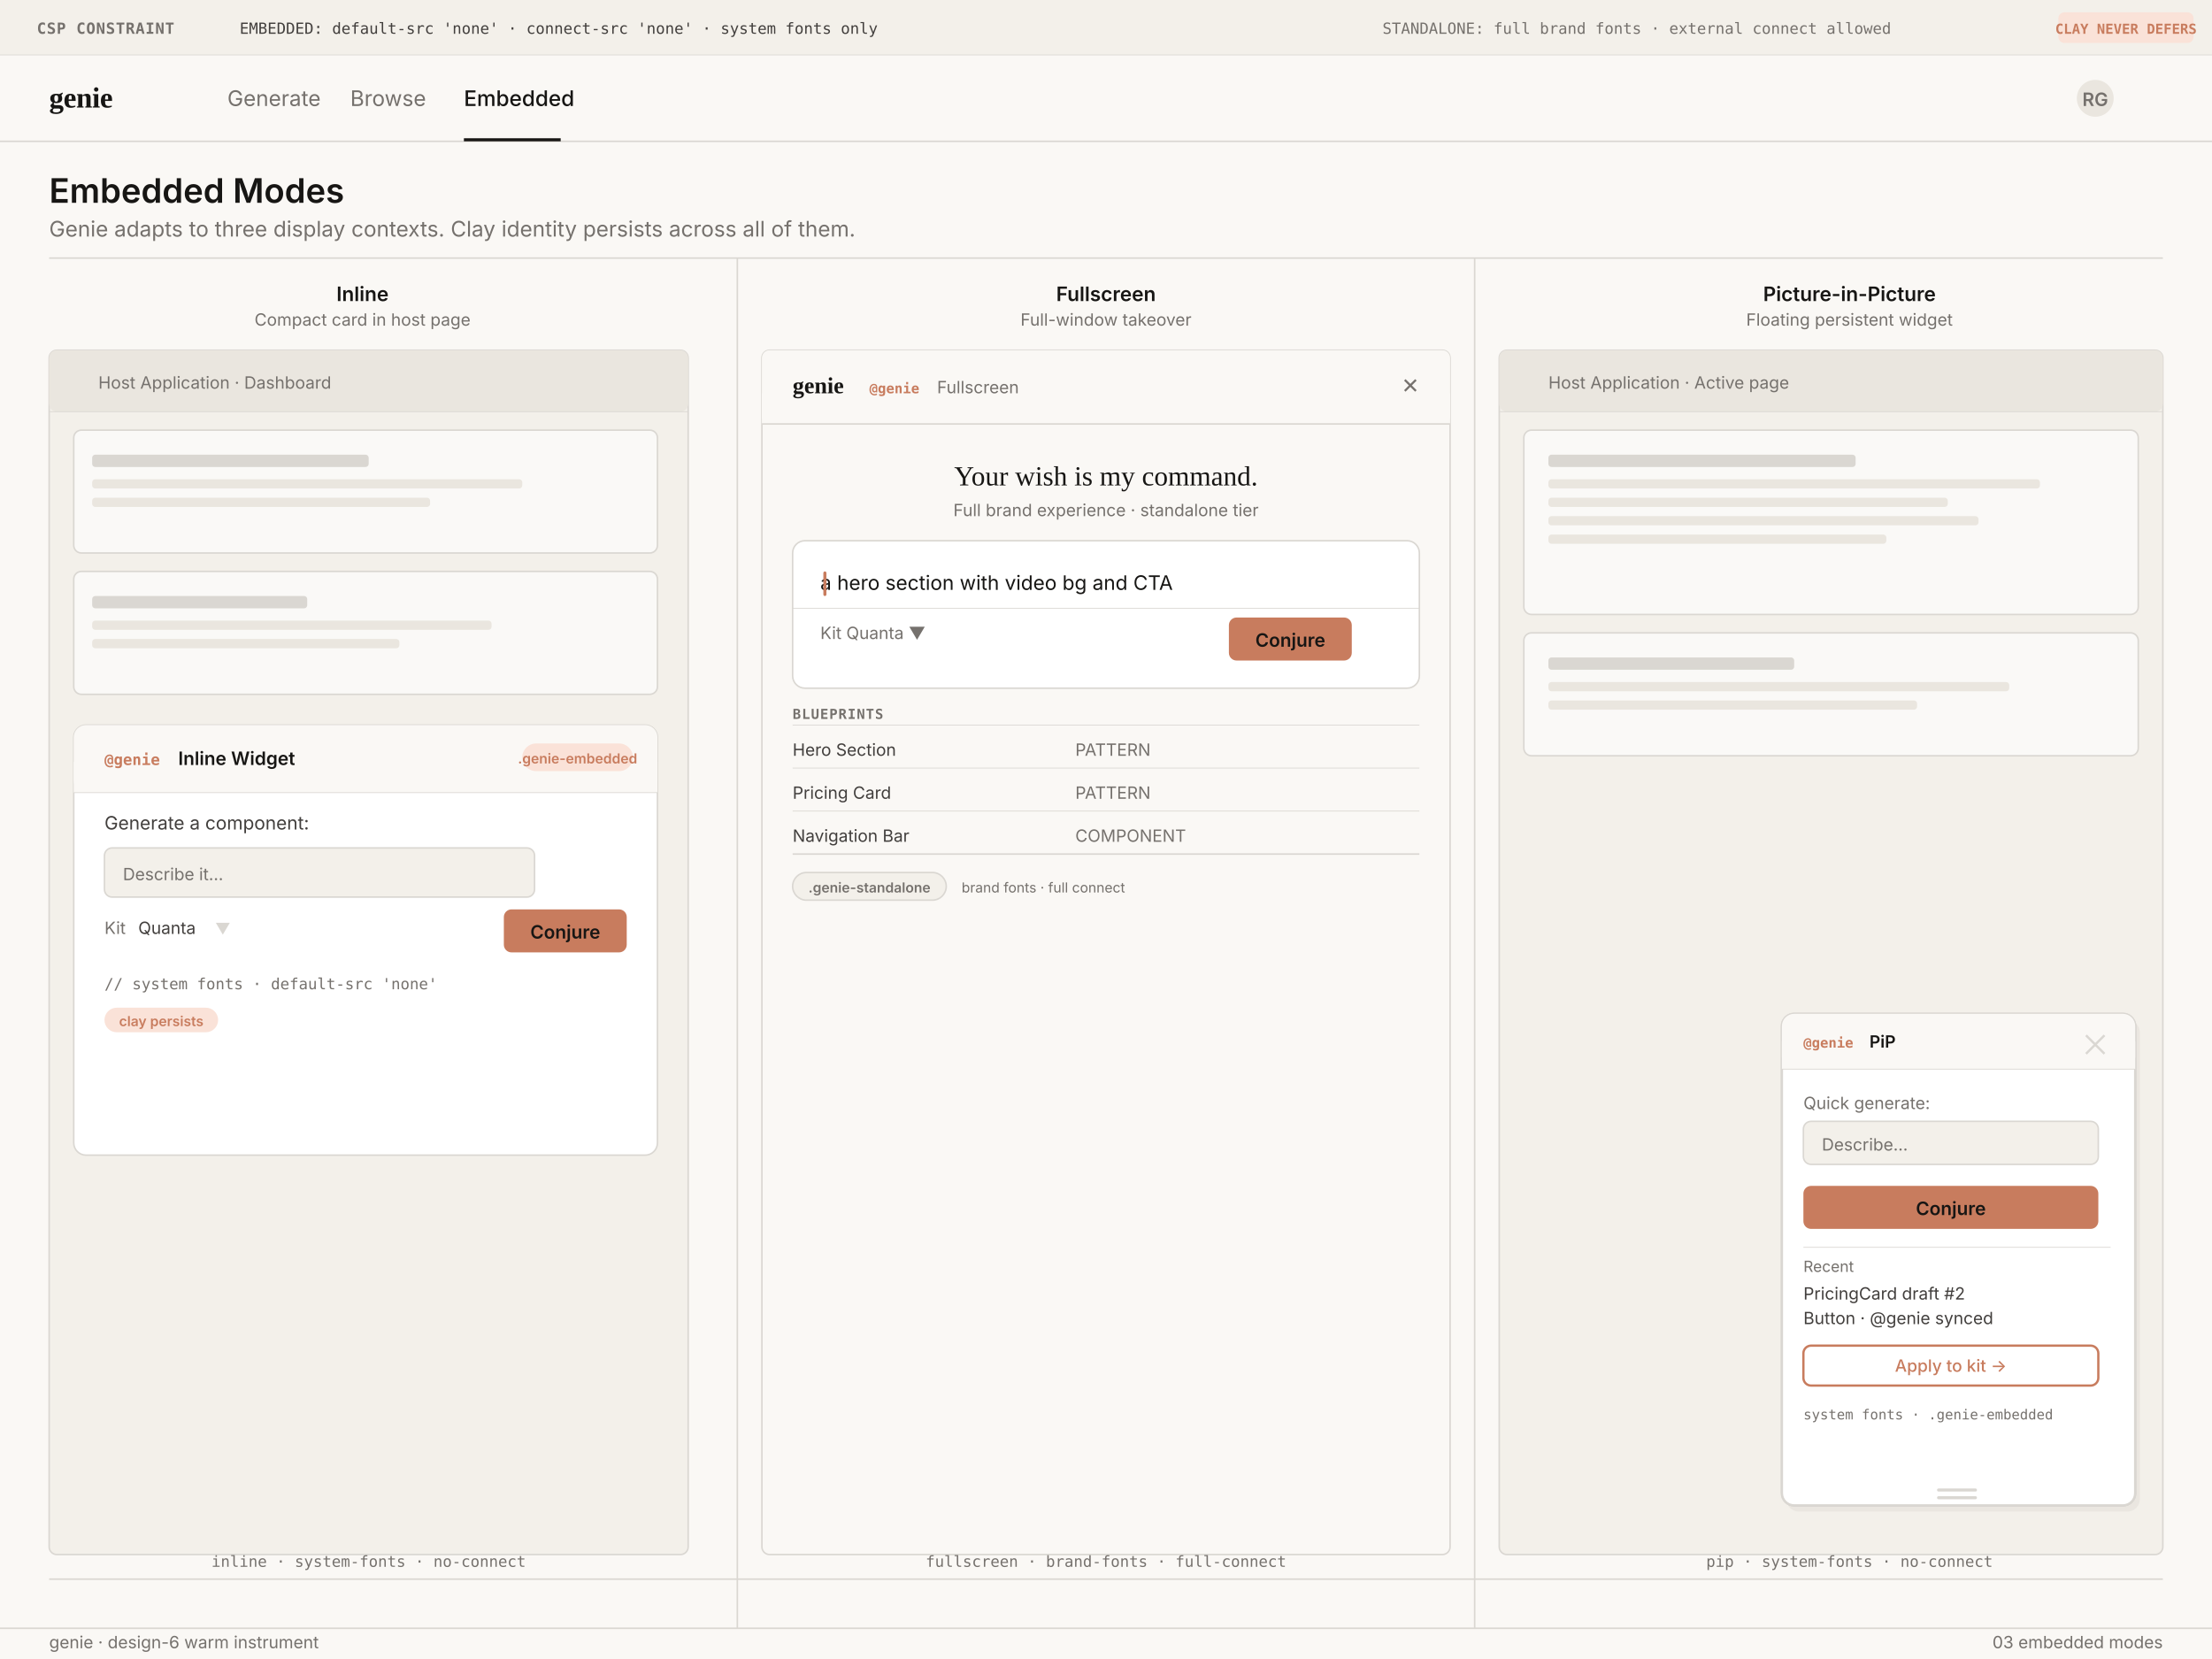
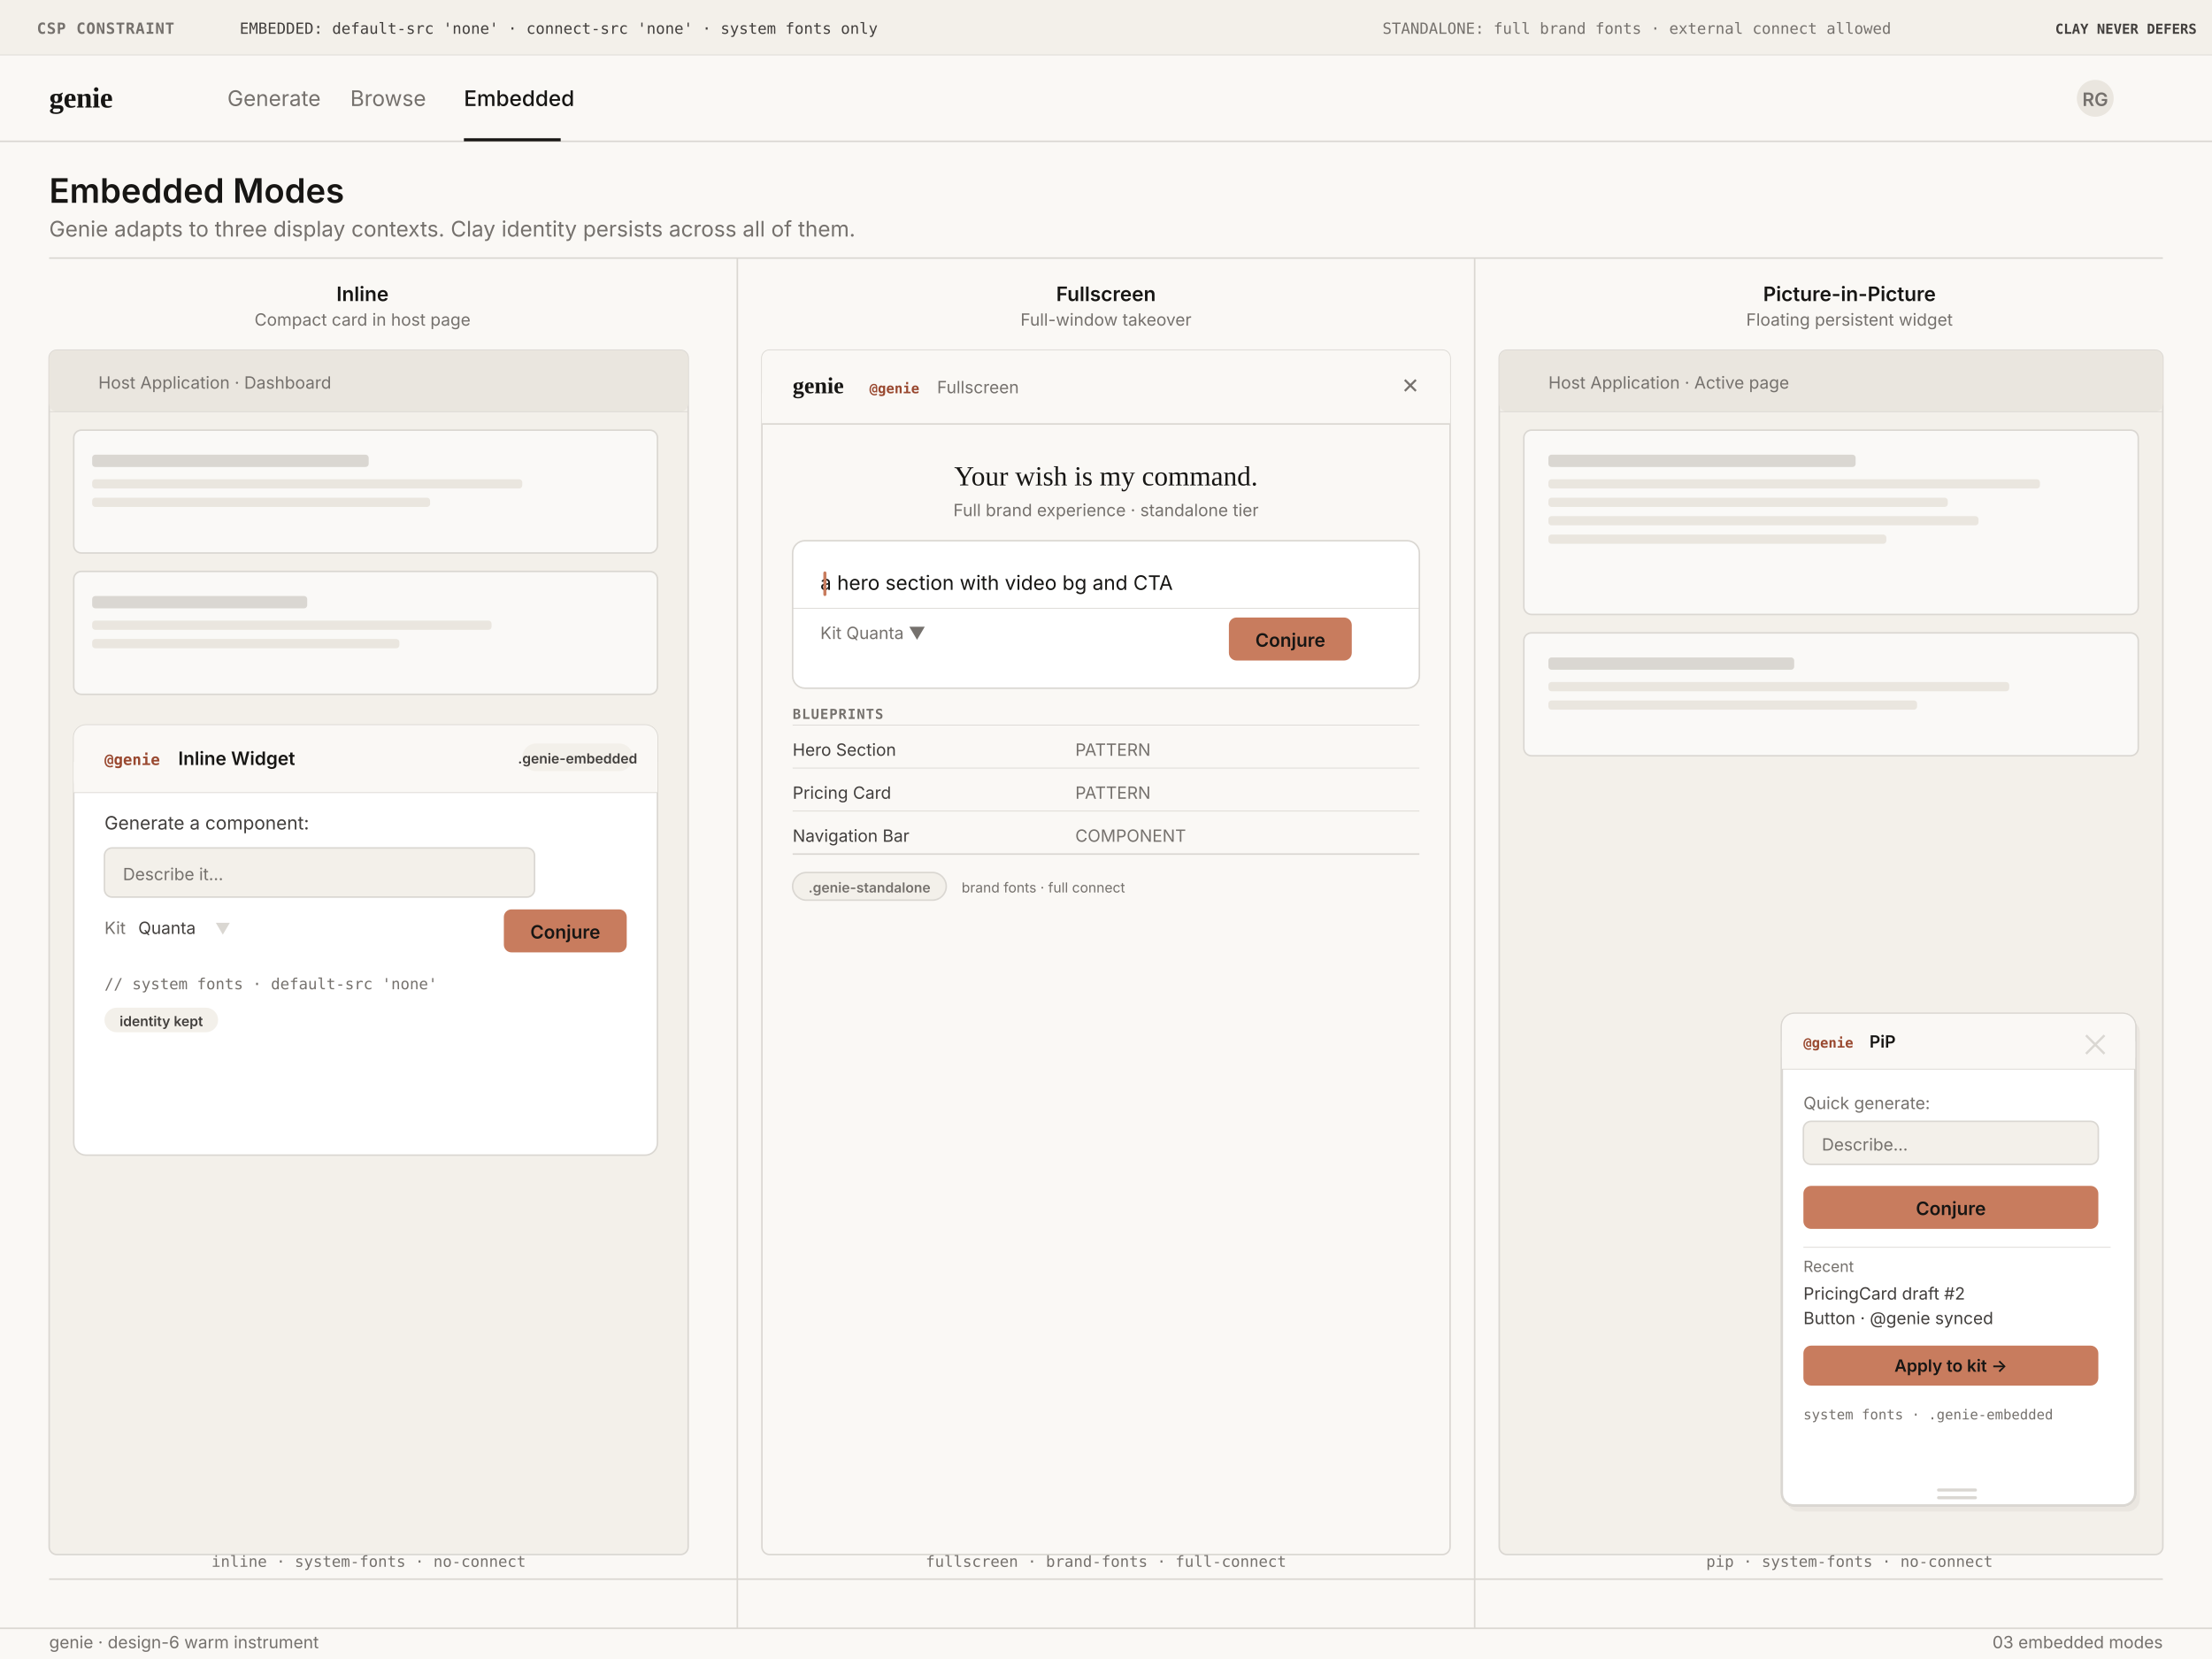
<svg xmlns="http://www.w3.org/2000/svg" width="1440" height="1080" viewBox="0 0 1440 1080" font-family="Inter, ui-sans-serif, system-ui, -apple-system, sans-serif">
  <rect width="1440" height="1080" fill="#faf8f5" />
  <rect width="1440" height="36" fill="#f3f0ea" />
  <line x1="0" y1="36" x2="1440" y2="36" stroke="#dad7d2" stroke-width="1" />
  <text x="24" y="22" font-family="'JetBrains Mono', ui-monospace, Menlo, monospace" font-size="10" font-weight="600" fill="#75716d" letter-spacing="0.04em">CSP CONSTRAINT</text>
  <text x="156" y="22" font-family="'JetBrains Mono', ui-monospace, Menlo, monospace" font-size="10" fill="#423f3d">EMBEDDED: default-src 'none' · connect-src 'none' · system fonts only</text>
  <text x="900" y="22" font-family="'JetBrains Mono', ui-monospace, Menlo, monospace" font-size="10" fill="#75716d">STANDALONE: full brand fonts · external connect allowed</text>
-   <rect x="1340" y="8" width="88" height="20" rx="4" fill="#fae2d8" />
-   <text x="1384" y="22" font-family="'JetBrains Mono', ui-monospace, Menlo, monospace" font-size="9" font-weight="700" fill="#c87c5e" text-anchor="middle">CLAY NEVER DEFERS</text>
+   <rect x="1340" y="8" width="88" height="20" rx="4" fill="#f3f0ea" />
+   <text x="1384" y="22" font-family="'JetBrains Mono', ui-monospace, Menlo, monospace" font-size="9" font-weight="700" fill="#423f3d" text-anchor="middle">CLAY NEVER DEFERS</text>
  <rect y="36" width="1440" height="56" fill="#faf8f5" />
  <line x1="0" y1="92" x2="1440" y2="92" stroke="#dad7d2" stroke-width="1" />
  <text x="32" y="70" font-family="Georgia, 'Times New Roman', ui-serif, serif" font-size="19" font-weight="600" letter-spacing="-0.01em" fill="#171614">genie</text>
  <text x="148" y="69" font-size="14" fill="#75716d">Generate</text>
  <text x="228" y="69" font-size="14" fill="#75716d">Browse</text>
  <text x="302" y="69" font-size="14" font-weight="500" fill="#171614">Embedded</text>
  <line x1="302" y1="91" x2="365" y2="91" stroke="#171614" stroke-width="2" />
  <rect x="1352" y="52" width="24" height="24" rx="12" fill="#eae6df" />
  <text x="1364" y="69" font-size="12" font-weight="600" fill="#75716d" text-anchor="middle">RG</text>
  <text x="32" y="132" font-size="22" font-weight="600" fill="#171614">Embedded Modes</text>
  <text x="32" y="154" font-size="14" fill="#75716d">
        Genie adapts to three display contexts. Clay identity persists across all of them.</text>
  <line x1="32" y1="168" x2="1408" y2="168" stroke="#dad7d2" stroke-width="1" />
  <text x="236" y="196" font-size="13" font-weight="600" fill="#171614" text-anchor="middle">Inline</text>
  <text x="236" y="212" font-size="11" fill="#75716d" text-anchor="middle">Compact card in host page</text>
  <text x="720" y="196" font-size="13" font-weight="600" fill="#171614" text-anchor="middle">Fullscreen</text>
  <text x="720" y="212" font-size="11" fill="#75716d" text-anchor="middle">Full-window takeover</text>
  <text x="1204" y="196" font-size="13" font-weight="600" fill="#171614" text-anchor="middle">Picture-in-Picture</text>
  <text x="1204" y="212" font-size="11" fill="#75716d" text-anchor="middle">Floating persistent widget</text>
  <line x1="480" y1="168" x2="480" y2="1060" stroke="#dad7d2" stroke-width="1" />
  <line x1="960" y1="168" x2="960" y2="1060" stroke="#dad7d2" stroke-width="1" />
  <rect x="32" y="228" width="416" height="784" rx="5" fill="#f3f0ea" stroke="#dad7d2" stroke-width="1" />
  <rect x="32" y="228" width="416" height="40" rx="5" fill="#eae6df" />
  <text x="64" y="253" font-size="11" fill="#75716d">Host Application · Dashboard</text>
  <line x1="32" y1="268" x2="448" y2="268" stroke="#dad7d2" stroke-width="0.5" />
  <rect x="48" y="280" width="380" height="80" rx="5" fill="rgba(255,255,255,0.6)" stroke="#dad7d2" />
  <rect x="60" y="296" width="180" height="8" rx="2" fill="#dad7d2" />
  <rect x="60" y="312" width="280" height="6" rx="2" fill="#eae6df" />
  <rect x="60" y="324" width="220" height="6" rx="2" fill="#eae6df" />
  <rect x="48" y="372" width="380" height="80" rx="5" fill="rgba(255,255,255,0.6)" stroke="#dad7d2" />
  <rect x="60" y="388" width="140" height="8" rx="2" fill="#dad7d2" />
  <rect x="60" y="404" width="260" height="6" rx="2" fill="#eae6df" />
  <rect x="60" y="416" width="200" height="6" rx="2" fill="#eae6df" />
  <rect x="48" y="472" width="380" height="280" rx="8" fill="#ffffff" stroke="#dad7d2" stroke-width="1" />
  <rect x="48" y="472" width="380" height="44" rx="8" fill="#faf8f5" />
  <rect x="48" y="496" width="380" height="20" fill="#faf8f5" />
-   <text x="68" y="498" font-family="'JetBrains Mono', ui-monospace, Menlo, monospace" font-size="10" font-weight="600" fill="#c87c5e">@genie</text>
+   <text x="68" y="498" font-family="'JetBrains Mono', ui-monospace, Menlo, monospace" font-size="10" font-weight="600" fill="#99482f">@genie</text>
  <text x="116" y="498" font-size="12" font-weight="600" fill="#171614">Inline Widget</text>
-   <rect x="340" y="484" width="72" height="18" rx="9" fill="#fae2d8" />
-   <text x="376" y="497" font-size="9" font-weight="600" fill="#c87c5e" text-anchor="middle">.genie-embedded</text>
+   <rect x="340" y="484" width="72" height="18" rx="9" fill="#f3f0ea" />
+   <text x="376" y="497" font-size="9" font-weight="600" fill="#423f3d" text-anchor="middle">.genie-embedded</text>
  <line x1="48" y1="516" x2="428" y2="516" stroke="#dad7d2" stroke-width="0.5" />
  <text x="68" y="540" font-size="12" fill="#423f3d">Generate a component:</text>
  <rect x="68" y="552" width="280" height="32" rx="5" fill="#f3f0ea" stroke="#dad7d2" stroke-width="1" />
  <text x="80" y="573" font-size="11" fill="#75716d">Describe it…</text>
  <text x="68" y="608" font-size="11" fill="#75716d">Kit</text>
  <text x="90" y="608" font-size="11" fill="#423f3d">Quanta</text>
  <text x="140" y="608" font-size="10" fill="#dad7d2">▼</text>
  <rect x="328" y="592" width="80" height="28" rx="5" fill="#c87c5e" />
  <text x="368" y="611" font-size="12" font-weight="600" fill="#171614" text-anchor="middle">Conjure</text>
  <text x="68" y="644" font-size="10" fill="#75716d" font-family="'JetBrains Mono', ui-monospace, Menlo, monospace">// system fonts · default-src 'none'</text>
-   <rect x="68" y="656" width="74" height="16" rx="8" fill="#fae2d8" />
-   <text x="105" y="668" font-size="9" font-weight="600" fill="#c87c5e" text-anchor="middle">clay persists</text>
+   <rect x="68" y="656" width="74" height="16" rx="8" fill="#f3f0ea" />
+   <text x="105" y="668" font-size="9" font-weight="600" fill="#423f3d" text-anchor="middle">identity kept</text>
  <rect x="496" y="228" width="448" height="784" rx="5" fill="#faf8f5" stroke="#dad7d2" stroke-width="1" />
  <rect x="496" y="228" width="448" height="48" rx="5" fill="#faf8f5" />
  <rect x="496" y="256" width="448" height="20" fill="#faf8f5" />
  <line x1="496" y1="276" x2="944" y2="276" stroke="#dad7d2" stroke-width="1" />
  <text x="516" y="256" font-family="Georgia, 'Times New Roman', ui-serif, serif" font-size="15" font-weight="600" fill="#171614">genie</text>
-   <text x="566" y="256" font-family="'JetBrains Mono', ui-monospace, Menlo, monospace" font-size="9" font-weight="600" fill="#c87c5e">@genie</text>
+   <text x="566" y="256" font-family="'JetBrains Mono', ui-monospace, Menlo, monospace" font-size="9" font-weight="600" fill="#99482f">@genie</text>
  <text x="610" y="256" font-size="11" fill="#75716d">Fullscreen</text>
  <text x="924" y="256" font-size="14" fill="#75716d" text-anchor="end">✕</text>
  <text x="720" y="316" font-size="18" font-weight="500" fill="#171614" text-anchor="middle" font-family="Georgia, 'Times New Roman', ui-serif, serif">Your wish is my command.</text>
  <text x="720" y="336" font-size="11" fill="#75716d" text-anchor="middle">Full brand experience · standalone tier</text>
  <rect x="516" y="352" width="408" height="96" rx="8" fill="#ffffff" stroke="#dad7d2" stroke-width="1" />
  <text x="534" y="384" font-size="13" fill="#171614">a hero section with video bg and CTA</text>
  <rect x="536" y="372" width="2" height="16" rx="1" fill="#c87c5e" />
  <line x1="516" y1="396" x2="924" y2="396" stroke="#dad7d2" stroke-width="0.5" />
  <text x="534" y="416" font-size="11" fill="#75716d">Kit  Quanta  ▼</text>
  <rect x="800" y="402" width="80" height="28" rx="5" fill="#c87c5e" />
  <text x="840" y="421" font-size="12" font-weight="600" fill="#171614" text-anchor="middle">Conjure</text>
  <text x="516" y="468" font-family="'JetBrains Mono', ui-monospace, Menlo, monospace" font-size="9" font-weight="600" fill="#75716d" letter-spacing="0.06em">BLUEPRINTS</text>
  <line x1="516" y1="472" x2="924" y2="472" stroke="#dad7d2" stroke-width="0.5" />
  <text x="516" y="492" font-size="11" fill="#423f3d">Hero Section</text>
  <text x="700" y="492" font-size="11" fill="#75716d">PATTERN</text>
  <line x1="516" y1="500" x2="924" y2="500" stroke="#dad7d2" stroke-width="0.5" />
  <text x="516" y="520" font-size="11" fill="#423f3d">Pricing Card</text>
  <text x="700" y="520" font-size="11" fill="#75716d">PATTERN</text>
  <line x1="516" y1="528" x2="924" y2="528" stroke="#dad7d2" stroke-width="0.5" />
  <text x="516" y="548" font-size="11" fill="#423f3d">Navigation Bar</text>
  <text x="700" y="548" font-size="11" fill="#75716d">COMPONENT</text>
  <line x1="516" y1="556" x2="924" y2="556" stroke="#dad7d2" stroke-width="1" />
  <rect x="516" y="568" width="100" height="18" rx="9" fill="#f3f0ea" stroke="#dad7d2" />
  <text x="566" y="581" font-size="9" font-weight="600" fill="#75716d" text-anchor="middle">.genie-standalone</text>
  <text x="626" y="581" font-size="9" fill="#75716d">brand fonts · full connect</text>
  <rect x="976" y="228" width="432" height="784" rx="5" fill="#f3f0ea" stroke="#dad7d2" stroke-width="1" />
  <rect x="976" y="228" width="432" height="40" rx="5" fill="#eae6df" />
  <text x="1008" y="253" font-size="11" fill="#75716d">Host Application · Active page</text>
  <line x1="976" y1="268" x2="1408" y2="268" stroke="#dad7d2" stroke-width="0.5" />
  <rect x="992" y="280" width="400" height="120" rx="5" fill="rgba(255,255,255,0.6)" stroke="#dad7d2" />
  <rect x="1008" y="296" width="200" height="8" rx="2" fill="#dad7d2" />
  <rect x="1008" y="312" width="320" height="6" rx="2" fill="#eae6df" />
  <rect x="1008" y="324" width="260" height="6" rx="2" fill="#eae6df" />
  <rect x="1008" y="336" width="280" height="6" rx="2" fill="#eae6df" />
  <rect x="1008" y="348" width="220" height="6" rx="2" fill="#eae6df" />
  <rect x="992" y="412" width="400" height="80" rx="5" fill="rgba(255,255,255,0.6)" stroke="#dad7d2" />
  <rect x="1008" y="428" width="160" height="8" rx="2" fill="#dad7d2" />
  <rect x="1008" y="444" width="300" height="6" rx="2" fill="#eae6df" />
  <rect x="1008" y="456" width="240" height="6" rx="2" fill="#eae6df" />
  <rect x="1160" y="660" width="230" height="320" rx="8" fill="#ffffff" stroke="#dad7d2" stroke-width="1.5" />
  <rect x="1163" y="664" width="230" height="320" rx="8" fill="rgba(40,30,20,0.05)" z="0" />
  <rect x="1160" y="660" width="230" height="320" rx="8" fill="#ffffff" stroke="#dad7d2" stroke-width="1.5" />
  <rect x="1160" y="660" width="230" height="36" rx="8" fill="#faf8f5" />
  <rect x="1160" y="678" width="230" height="18" fill="#faf8f5" />
  <line x1="1160" y1="696" x2="1390" y2="696" stroke="#dad7d2" stroke-width="0.5" />
-   <text x="1174" y="682" font-family="'JetBrains Mono', ui-monospace, Menlo, monospace" font-size="9" font-weight="600" fill="#c87c5e">@genie</text>
+   <text x="1174" y="682" font-family="'JetBrains Mono', ui-monospace, Menlo, monospace" font-size="9" font-weight="600" fill="#99482f">@genie</text>
  <text x="1217" y="682" font-size="11" font-weight="600" fill="#171614">PiP</text>
  <line x1="1358" y1="674" x2="1370" y2="686" stroke="#dad7d2" stroke-width="1.5" />
  <line x1="1370" y1="674" x2="1358" y2="686" stroke="#dad7d2" stroke-width="1.5" />
  <text x="1174" y="722" font-size="11" fill="#75716d">Quick generate:</text>
  <rect x="1174" y="730" width="192" height="28" rx="5" fill="#f3f0ea" stroke="#dad7d2" stroke-width="1" />
  <text x="1186" y="749" font-size="11" fill="#75716d">Describe…</text>
  <rect x="1174" y="772" width="192" height="28" rx="5" fill="#c87c5e" />
  <text x="1270" y="791" font-size="12" font-weight="600" fill="#171614" text-anchor="middle">Conjure</text>
  <line x1="1174" y1="812" x2="1374" y2="812" stroke="#dad7d2" stroke-width="0.5" />
  <text x="1174" y="828" font-size="10" fill="#75716d">Recent</text>
  <text x="1174" y="846" font-size="11" fill="#423f3d">PricingCard draft #2</text>
  <text x="1174" y="862" font-size="11" fill="#423f3d">Button · @genie synced</text>
-   <rect x="1174" y="876" width="192" height="26" rx="5" fill="transparent" stroke="#c87c5e" stroke-width="1.5" />
-   <text x="1270" y="893" font-size="11" font-weight="500" fill="#c87c5e" text-anchor="middle">Apply to kit →</text>
+   <rect x="1174" y="876" width="192" height="26" rx="5" fill="#c87c5e" />
+   <text x="1270" y="893" font-size="11" font-weight="600" fill="#171614" text-anchor="middle">Apply to kit →</text>
  <text x="1174" y="924" font-size="9" fill="#75716d" font-family="'JetBrains Mono', ui-monospace, Menlo, monospace">system fonts · .genie-embedded</text>
  <line x1="1262" y1="970" x2="1286" y2="970" stroke="#dad7d2" stroke-width="2" stroke-linecap="round" />
  <line x1="1262" y1="975" x2="1286" y2="975" stroke="#dad7d2" stroke-width="2" stroke-linecap="round" />
  <line x1="32" y1="1028" x2="1408" y2="1028" stroke="#dad7d2" stroke-width="1" />
  <text x="240" y="1020" font-size="10" fill="#75716d" text-anchor="middle" font-family="'JetBrains Mono', ui-monospace, Menlo, monospace">inline · system-fonts · no-connect</text>
  <text x="720" y="1020" font-size="10" fill="#75716d" text-anchor="middle" font-family="'JetBrains Mono', ui-monospace, Menlo, monospace">fullscreen · brand-fonts · full-connect</text>
  <text x="1204" y="1020" font-size="10" fill="#75716d" text-anchor="middle" font-family="'JetBrains Mono', ui-monospace, Menlo, monospace">pip · system-fonts · no-connect</text>
  <line x1="0" y1="1060" x2="1440" y2="1060" stroke="#dad7d2" stroke-width="1" />
  <text x="32" y="1073" font-size="11" fill="#75716d">genie · design-6 warm instrument</text>
  <text x="1408" y="1073" font-size="11" fill="#75716d" text-anchor="end">03 embedded modes</text>
</svg>
